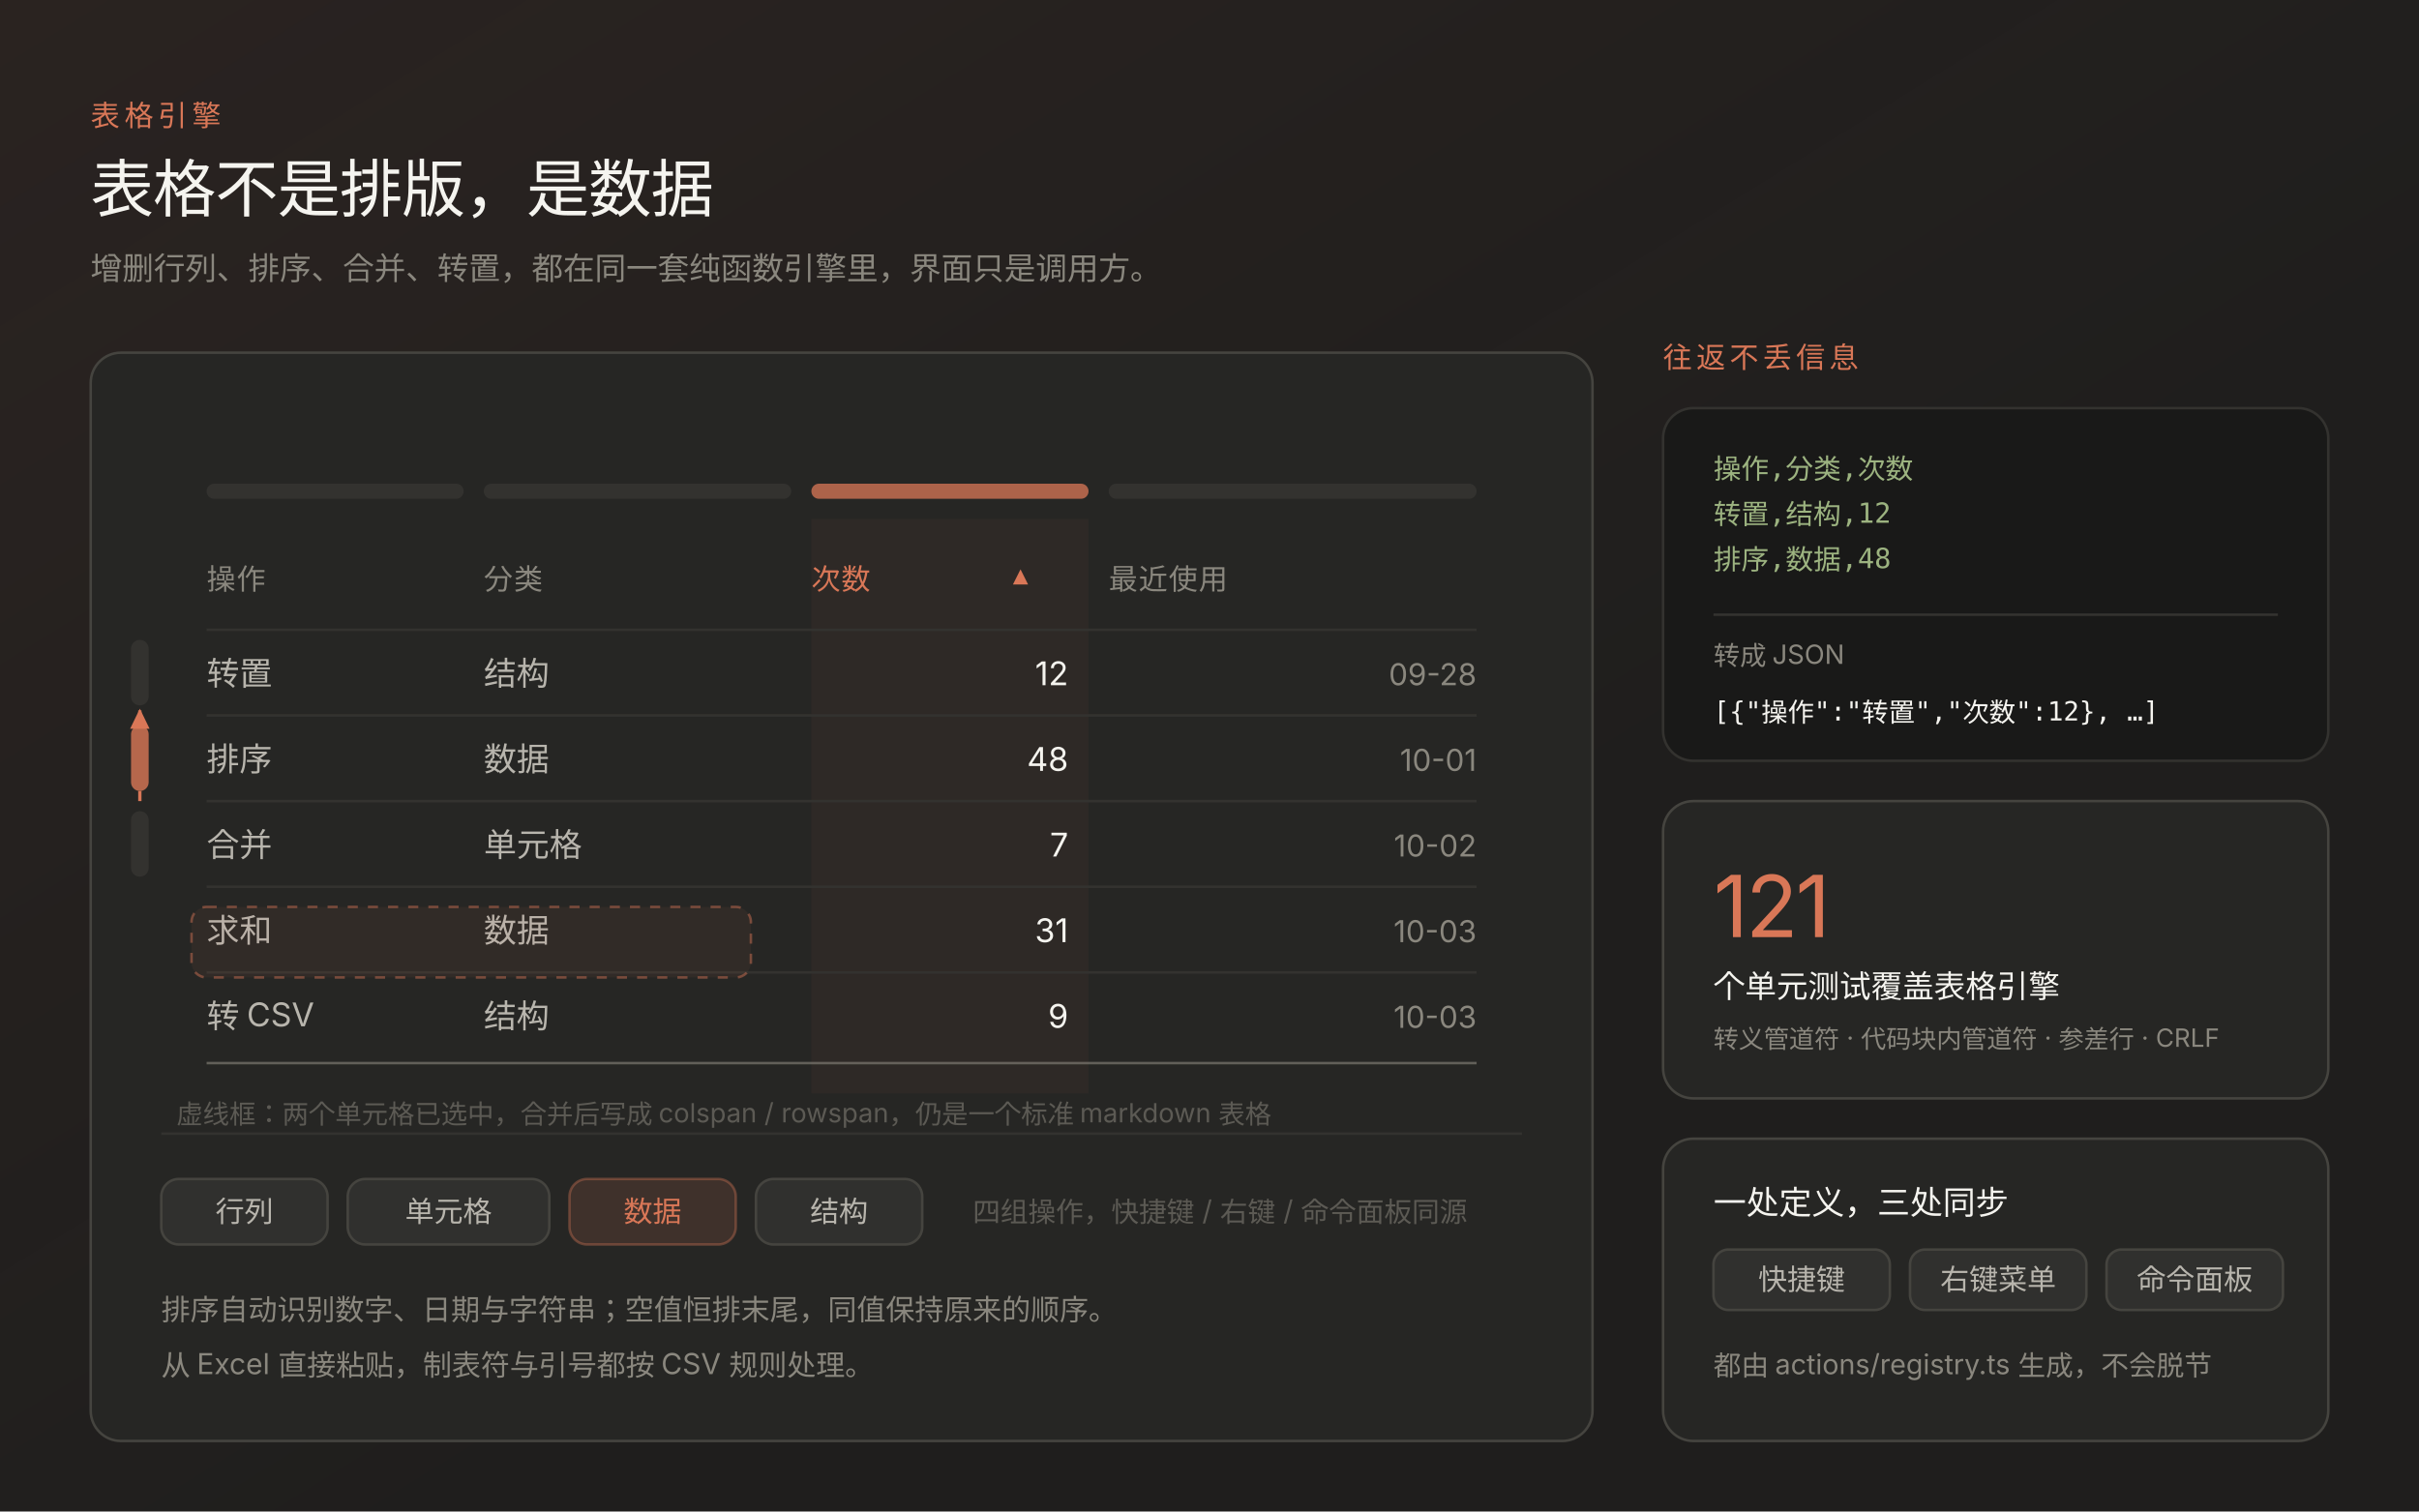
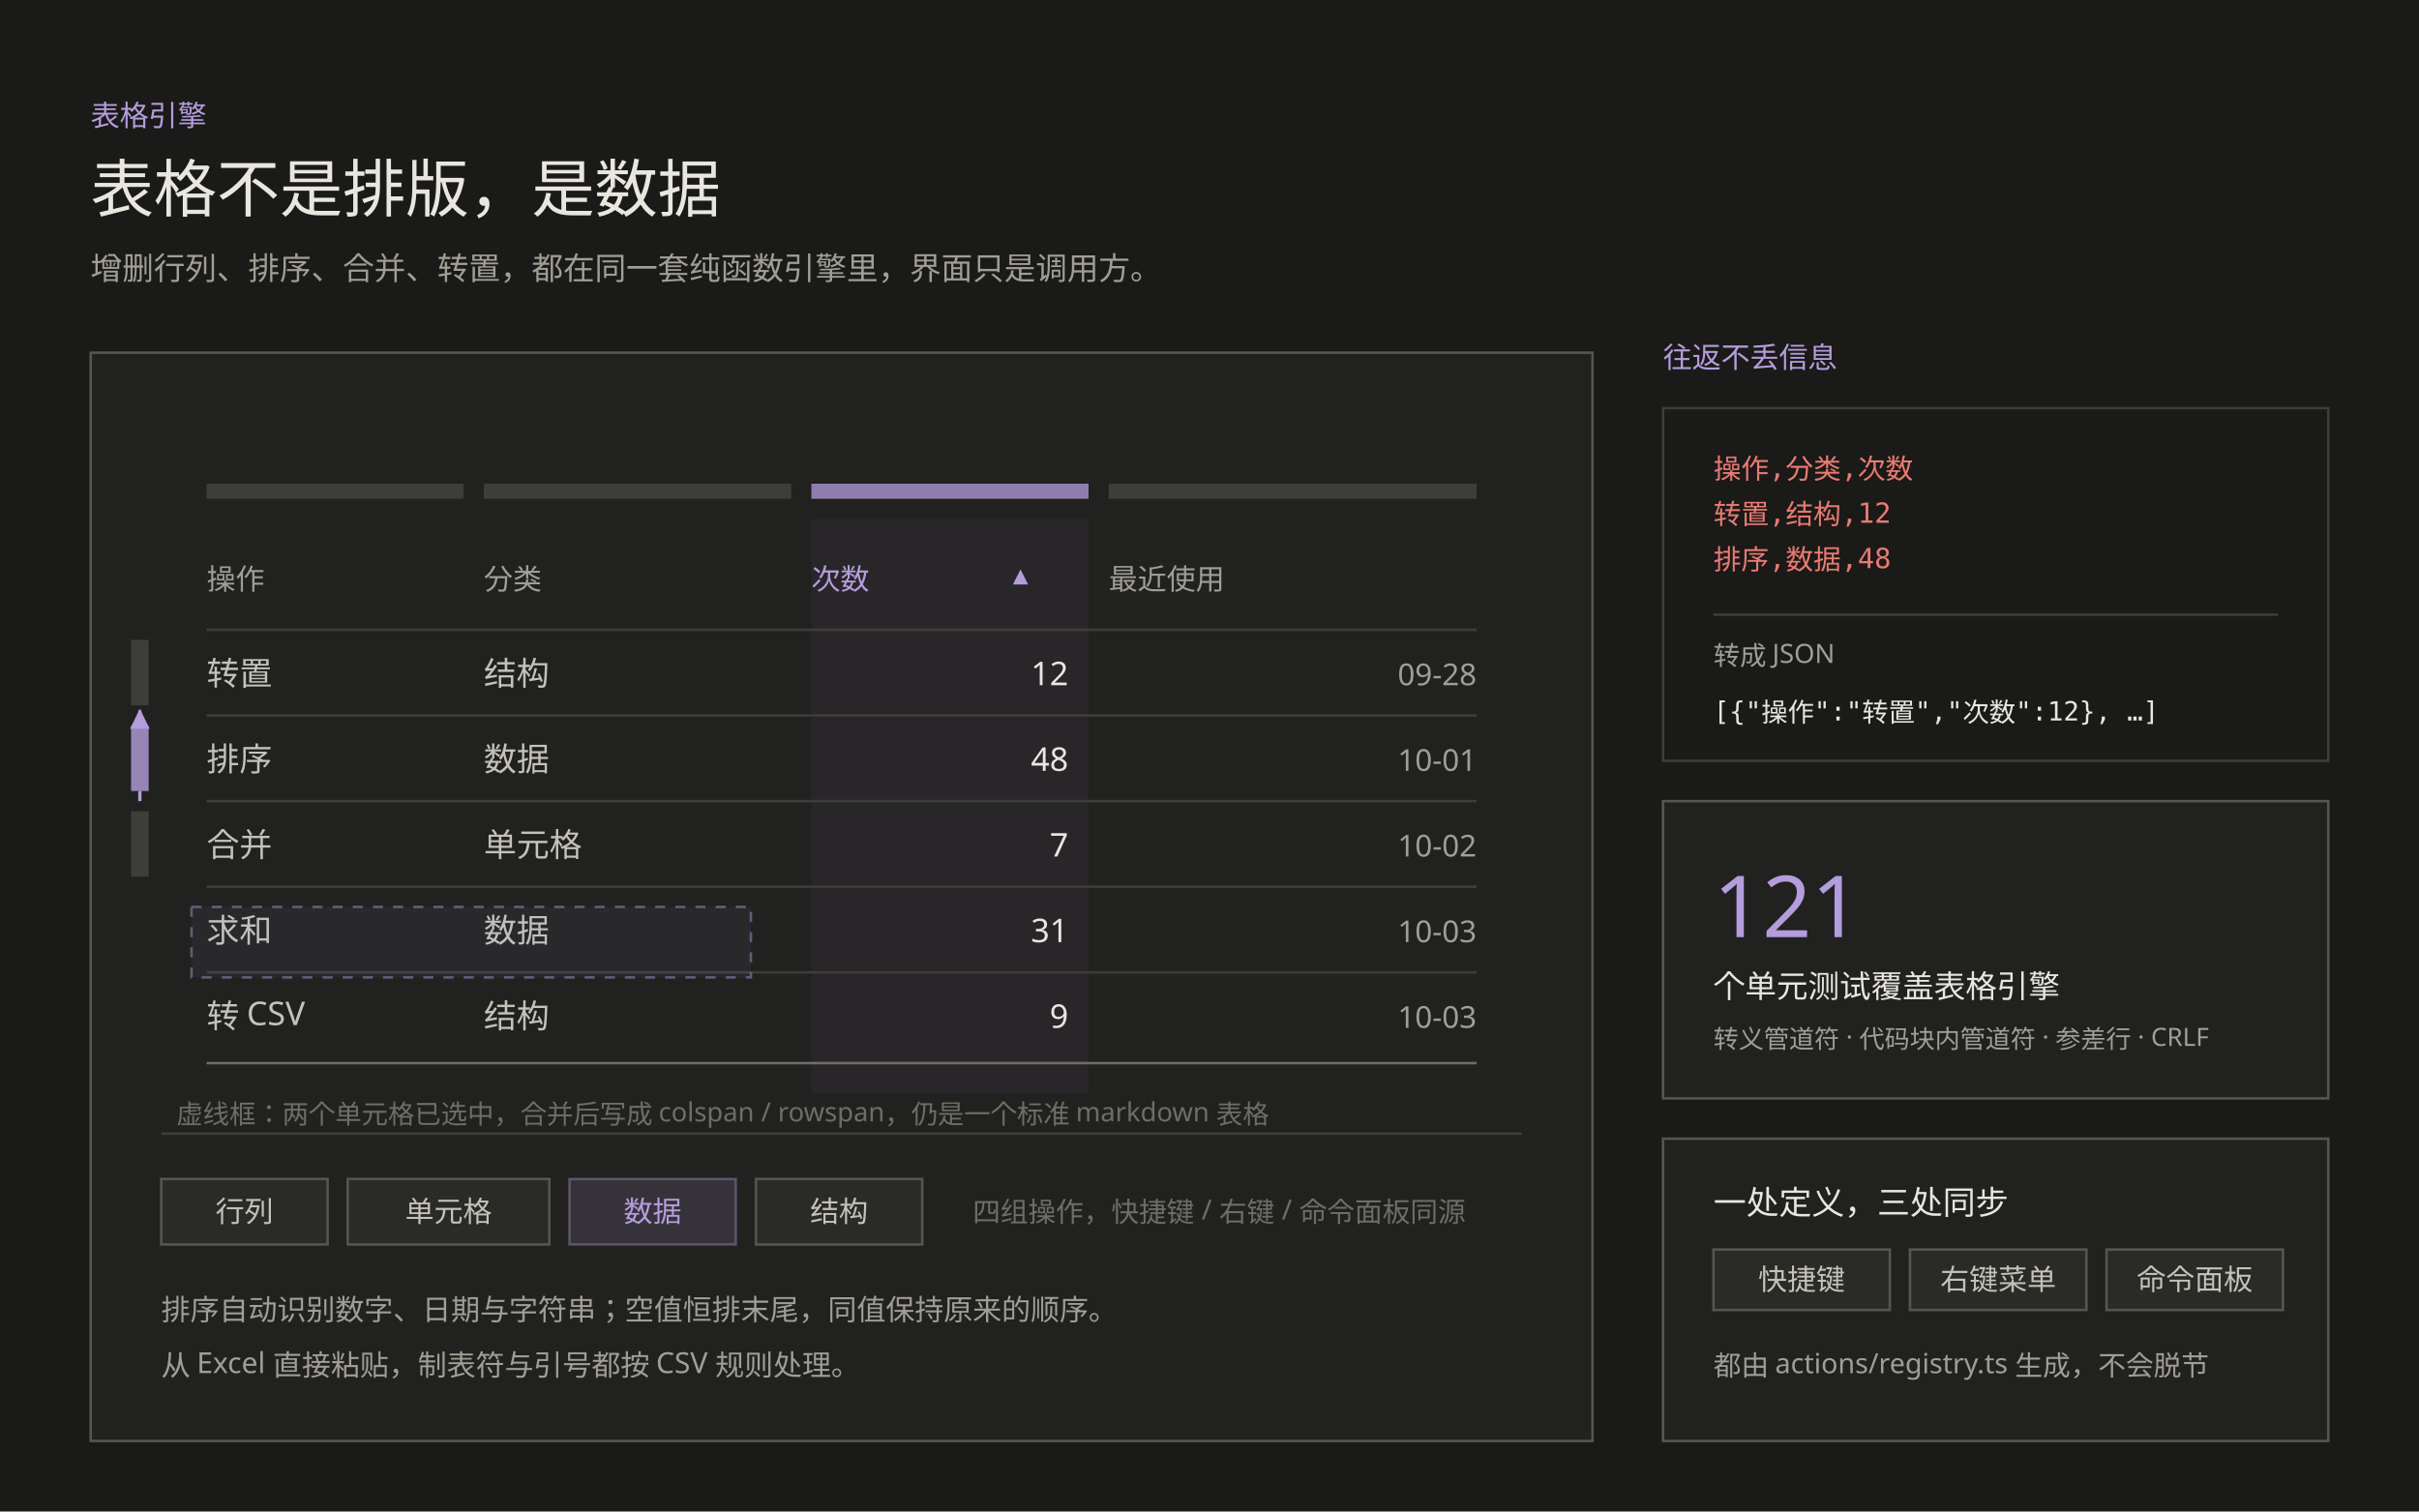
<svg xmlns="http://www.w3.org/2000/svg" width="960" height="600" viewBox="0 0 960 600" role="img" aria-label="表格引擎能力：排序、合并、移动行列，以及转 CSV 与 JSON 的往返">
  <defs>
-     <linearGradient id="wash3" x1="0" y1="0" x2="1" y2="1">
-       <stop offset="0" stop-color="#d97757" stop-opacity="0.06" />
-       <stop offset="0.6" stop-color="#d97757" stop-opacity="0" />
-     </linearGradient>
    <marker id="tip3" viewBox="0 0 8 8" refX="6.4" refY="4" markerWidth="7" markerHeight="7" orient="auto">
-       <path d="M0 0.6 L7 4 L0 7.4 z" fill="#d97757" />
+       <path d="M0 0.6 L7 4 L0 7.4 z" fill="#B49DDC" />
    </marker>
  </defs>
-   <rect width="960" height="600" fill="#1F1E1D" />
-   <rect width="960" height="600" fill="url(#wash3)" />
-   <g font-family="'Segoe UI Variable Text', 'Segoe UI', Inter, 'PingFang SC', 'Microsoft YaHei UI', 'Noto Sans SC', sans-serif">
-     <text x="36" y="50" fill="#D97757" font-size="11.5" letter-spacing="1.9">表格引擎</text>
-     <text x="36" y="84" fill="#F5F4EF" font-size="25" letter-spacing="-0.3">表格不是排版，是数据</text>
-     <text x="36" y="111" fill="#8A877E" font-size="12.5">增删行列、排序、合并、转置，都在同一套纯函数引擎里，界面只是调用方。</text>
-     <rect x="36" y="140" width="596" height="432" rx="12" fill="#262624" stroke="#45443F" />
-     <g fill="#33322F">
-       <rect x="52" y="254" width="7" height="26" rx="3.5" />
-       <rect x="52" y="322" width="7" height="26" rx="3.5" />
+   <rect width="960" height="600" fill="#1A1A18" />
+   <g font-family="'Microsoft YaHei UI', 'Segoe UI', sans-serif">
+     <text x="36" y="50" fill="#B49DDC" font-size="11.5">表格引擎</text>
+     <text x="36" y="84" fill="#E8E6DF" font-size="25">表格不是排版，是数据</text>
+     <text x="36" y="111" fill="#A09E95" font-size="12.5">增删行列、排序、合并、转置，都在同一套纯函数引擎里，界面只是调用方。</text>
+     <rect x="36" y="140" width="596" height="432" fill="#212120" stroke="#56564F" />
+     <g fill="#3D3D39">
+       <rect x="52" y="254" width="7" height="26" />
+       <rect x="52" y="322" width="7" height="26" />
    </g>
-     <rect x="52" y="288" width="7" height="26" rx="3.5" fill="#D97757" fill-opacity="0.8" />
-     <path d="M55.5 318 v-4 M55.5 286 v-4" stroke="#D97757" stroke-width="1.3" marker-end="url(#tip3)" />
+     <rect x="52" y="288" width="7" height="26" fill="#B49DDC" fill-opacity="0.8" />
+     <path d="M55.5 318 v-4 M55.5 286 v-4" stroke="#B49DDC" stroke-width="1.3" marker-end="url(#tip3)" />
    <g transform="translate(6,0)">
-       <g fill="#33322F">
-         <rect x="76" y="192" width="102" height="6" rx="3" />
-         <rect x="186" y="192" width="122" height="6" rx="3" />
-         <rect x="434" y="192" width="146" height="6" rx="3" />
+       <g fill="#3D3D39">
+         <rect x="76" y="192" width="102" height="6" />
+         <rect x="186" y="192" width="122" height="6" />
+         <rect x="434" y="192" width="146" height="6" />
      </g>
-       <rect x="316" y="192" width="110" height="6" rx="3" fill="#D97757" fill-opacity="0.75" />
-       <rect x="316" y="206" width="110" height="228" fill="#D97757" fill-opacity="0.05" />
-       <g stroke="#33322F">
+       <rect x="316" y="192" width="110" height="6" fill="#B49DDC" fill-opacity="0.75" />
+       <rect x="316" y="206" width="110" height="228" fill="#B49DDC" fill-opacity="0.05" />
+       <g stroke="#3D3D39">
        <line x1="76" y1="250" x2="580" y2="250" />
        <line x1="76" y1="284" x2="580" y2="284" />
        <line x1="76" y1="318" x2="580" y2="318" />
        <line x1="76" y1="352" x2="580" y2="352" />
        <line x1="76" y1="386" x2="580" y2="386" />
      </g>
-       <line x1="76" y1="422" x2="580" y2="422" stroke="#8A877E" stroke-opacity="0.6" />
-       <g font-size="11.5" fill="#8A877E" letter-spacing="0.4">
+       <line x1="76" y1="422" x2="580" y2="422" stroke="#A09E95" stroke-opacity="0.6" />
+       <g font-size="11.5" fill="#A09E95">
        <text x="76" y="234">操作</text>
        <text x="186" y="234">分类</text>
-         <text x="316" y="234" fill="#D97757">次数</text>
+         <text x="316" y="234" fill="#B49DDC">次数</text>
        <text x="434" y="234">最近使用</text>
      </g>
-       <path d="M396 232 l6 0 l-3 -6 z" fill="#D97757" />
-       <g font-size="13" fill="#B8B5AD">
+       <path d="M396 232 l6 0 l-3 -6 z" fill="#B49DDC" />
+       <g font-size="13" fill="#C4C2B9">
        <text x="76" y="272">转置</text>
        <text x="186" y="272">结构</text>
-         <text x="418" y="272" fill="#F5F4EF" text-anchor="end">12</text>
-         <text x="580" y="272" text-anchor="end" fill="#8A877E" font-size="12">09-28</text>
+         <text x="418" y="272" fill="#E8E6DF" text-anchor="end">12</text>
+         <text x="580" y="272" text-anchor="end" fill="#A09E95" font-size="12">09-28</text>
        <text x="76" y="306">排序</text>
        <text x="186" y="306">数据</text>
-         <text x="418" y="306" fill="#F5F4EF" text-anchor="end">48</text>
-         <text x="580" y="306" text-anchor="end" fill="#8A877E" font-size="12">10-01</text>
+         <text x="418" y="306" fill="#E8E6DF" text-anchor="end">48</text>
+         <text x="580" y="306" text-anchor="end" fill="#A09E95" font-size="12">10-01</text>
        <text x="76" y="340">合并</text>
        <text x="186" y="340">单元格</text>
-         <text x="418" y="340" fill="#F5F4EF" text-anchor="end">7</text>
-         <text x="580" y="340" text-anchor="end" fill="#8A877E" font-size="12">10-02</text>
+         <text x="418" y="340" fill="#E8E6DF" text-anchor="end">7</text>
+         <text x="580" y="340" text-anchor="end" fill="#A09E95" font-size="12">10-02</text>
        <text x="76" y="374">求和</text>
        <text x="186" y="374">数据</text>
-         <text x="418" y="374" fill="#F5F4EF" text-anchor="end">31</text>
-         <text x="580" y="374" text-anchor="end" fill="#8A877E" font-size="12">10-03</text>
+         <text x="418" y="374" fill="#E8E6DF" text-anchor="end">31</text>
+         <text x="580" y="374" text-anchor="end" fill="#A09E95" font-size="12">10-03</text>
        <text x="76" y="408">转 CSV</text>
        <text x="186" y="408">结构</text>
-         <text x="418" y="408" fill="#F5F4EF" text-anchor="end">9</text>
-         <text x="580" y="408" text-anchor="end" fill="#8A877E" font-size="12">10-03</text>
+         <text x="418" y="408" fill="#E8E6DF" text-anchor="end">9</text>
+         <text x="580" y="408" text-anchor="end" fill="#A09E95" font-size="12">10-03</text>
      </g>
-       <rect x="70" y="360" width="222" height="28" rx="6" fill="#D97757" fill-opacity="0.06" stroke="#D97757" stroke-opacity="0.45" stroke-dasharray="4 4" />
+       <rect x="70" y="360" width="222" height="28" fill="#B49DDC" fill-opacity="0.06" stroke="#B49DDC" stroke-opacity="0.45" stroke-dasharray="4 4" />
    </g>
-     <text x="70" y="446" fill="#5C5A54" font-size="10.5">虚线框：两个单元格已选中，合并后写成 colspan / rowspan，仍是一个标准 markdown 表格</text>
-     <line x1="64" y1="450" x2="604" y2="450" stroke="#33322F" />
+     <text x="70" y="446" fill="#6E6D66" font-size="10.5">虚线框：两个单元格已选中，合并后写成 colspan / rowspan，仍是一个标准 markdown 表格</text>
+     <line x1="64" y1="450" x2="604" y2="450" stroke="#3D3D39" />
    <g font-size="11.5">
-       <rect x="64" y="468" width="66" height="26" rx="7" fill="#30302E" stroke="#45443F" />
-       <text x="97" y="485" fill="#B8B5AD" text-anchor="middle">行列</text>
-       <rect x="138" y="468" width="80" height="26" rx="7" fill="#30302E" stroke="#45443F" />
-       <text x="178" y="485" fill="#B8B5AD" text-anchor="middle">单元格</text>
-       <rect x="226" y="468" width="66" height="26" rx="7" fill="#D97757" fill-opacity="0.14" stroke="#D97757" stroke-opacity="0.36" />
-       <text x="259" y="485" fill="#D97757" text-anchor="middle">数据</text>
-       <rect x="300" y="468" width="66" height="26" rx="7" fill="#30302E" stroke="#45443F" />
-       <text x="333" y="485" fill="#B8B5AD" text-anchor="middle">结构</text>
+       <rect x="64" y="468" width="66" height="26" fill="#2A2A27" stroke="#56564F" />
+       <text x="97" y="485" fill="#C4C2B9" text-anchor="middle">行列</text>
+       <rect x="138" y="468" width="80" height="26" fill="#2A2A27" stroke="#56564F" />
+       <text x="178" y="485" fill="#C4C2B9" text-anchor="middle">单元格</text>
+       <rect x="226" y="468" width="66" height="26" fill="#B49DDC" fill-opacity="0.14" stroke="#B49DDC" stroke-opacity="0.36" />
+       <text x="259" y="485" fill="#B49DDC" text-anchor="middle">数据</text>
+       <rect x="300" y="468" width="66" height="26" fill="#2A2A27" stroke="#56564F" />
+       <text x="333" y="485" fill="#C4C2B9" text-anchor="middle">结构</text>
    </g>
-     <text x="386" y="485" fill="#5C5A54" font-size="11">四组操作，快捷键 / 右键 / 命令面板同源</text>
-     <text x="64" y="524" fill="#8A877E" font-size="11.5">排序自动识别数字、日期与字符串；空值恒排末尾，同值保持原来的顺序。</text>
-     <text x="64" y="546" fill="#8A877E" font-size="11.5">从 Excel 直接粘贴，制表符与引号都按 CSV 规则处理。</text>
-     <text x="660" y="146" fill="#D97757" font-size="11.5" letter-spacing="1.7">往返不丢信息</text>
-     <rect x="660" y="162" width="264" height="140" rx="12" fill="#191918" stroke="#33322F" />
-     <g font-size="11" font-family="'Cascadia Code', Consolas, 'Sarasa Mono SC', monospace">
-       <text x="680" y="190" fill="#9CB380">操作,分类,次数</text>
-       <text x="680" y="208" fill="#9CB380">转置,结构,12</text>
-       <text x="680" y="226" fill="#9CB380">排序,数据,48</text>
+     <text x="386" y="485" fill="#6E6D66" font-size="11">四组操作，快捷键 / 右键 / 命令面板同源</text>
+     <text x="64" y="524" fill="#A09E95" font-size="11.5">排序自动识别数字、日期与字符串；空值恒排末尾，同值保持原来的顺序。</text>
+     <text x="64" y="546" fill="#A09E95" font-size="11.5">从 Excel 直接粘贴，制表符与引号都按 CSV 规则处理。</text>
+     <text x="660" y="146" fill="#B49DDC" font-size="11.5">往返不丢信息</text>
+     <rect x="660" y="162" width="264" height="140" fill="#1A1A18" stroke="#3D3D39" />
+     <g font-size="11" font-family="Consolas, monospace">
+       <text x="680" y="190" fill="#EA7A72">操作,分类,次数</text>
+       <text x="680" y="208" fill="#EA7A72">转置,结构,12</text>
+       <text x="680" y="226" fill="#EA7A72">排序,数据,48</text>
    </g>
-     <line x1="680" y1="244" x2="904" y2="244" stroke="#33322F" />
-     <text x="680" y="264" fill="#8A877E" font-size="10.5">转成 JSON</text>
-     <text x="680" y="286" fill="#F5F4EF" font-size="10.5" font-family="'Cascadia Code', Consolas, 'Sarasa Mono SC', monospace">[{"操作":"转置","次数":12}, …]</text>
-     <rect x="660" y="318" width="264" height="118" rx="12" fill="#262624" stroke="#45443F" />
-     <text x="680" y="372" fill="#D97757" font-size="34" letter-spacing="-1">121</text>
-     <text x="680" y="396" fill="#F5F4EF" font-size="12.5">个单元测试覆盖表格引擎</text>
-     <text x="680" y="416" fill="#8A877E" font-size="10">转义管道符 · 代码块内管道符 · 参差行 · CRLF</text>
-     <rect x="660" y="452" width="264" height="120" rx="12" fill="#262624" stroke="#45443F" />
-     <text x="680" y="482" fill="#F5F4EF" font-size="13">一处定义，三处同步</text>
+     <line x1="680" y1="244" x2="904" y2="244" stroke="#3D3D39" />
+     <text x="680" y="264" fill="#A09E95" font-size="10.5">转成 JSON</text>
+     <text x="680" y="286" fill="#E8E6DF" font-size="10.5" font-family="Consolas, monospace">[{"操作":"转置","次数":12}, …]</text>
+     <rect x="660" y="318" width="264" height="118" fill="#212120" stroke="#56564F" />
+     <text x="680" y="372" fill="#B49DDC" font-size="34">121</text>
+     <text x="680" y="396" fill="#E8E6DF" font-size="12.5">个单元测试覆盖表格引擎</text>
+     <text x="680" y="416" fill="#A09E95" font-size="10">转义管道符 · 代码块内管道符 · 参差行 · CRLF</text>
+     <rect x="660" y="452" width="264" height="120" fill="#212120" stroke="#56564F" />
+     <text x="680" y="482" fill="#E8E6DF" font-size="13">一处定义，三处同步</text>
    <g font-size="11.5">
-       <rect x="680" y="496" width="70" height="24" rx="6" fill="#30302E" stroke="#45443F" />
-       <text x="715" y="512" fill="#B8B5AD" text-anchor="middle">快捷键</text>
-       <rect x="758" y="496" width="70" height="24" rx="6" fill="#30302E" stroke="#45443F" />
-       <text x="793" y="512" fill="#B8B5AD" text-anchor="middle">右键菜单</text>
-       <rect x="836" y="496" width="70" height="24" rx="6" fill="#30302E" stroke="#45443F" />
-       <text x="871" y="512" fill="#B8B5AD" text-anchor="middle">命令面板</text>
+       <rect x="680" y="496" width="70" height="24" fill="#2A2A27" stroke="#56564F" />
+       <text x="715" y="512" fill="#C4C2B9" text-anchor="middle">快捷键</text>
+       <rect x="758" y="496" width="70" height="24" fill="#2A2A27" stroke="#56564F" />
+       <text x="793" y="512" fill="#C4C2B9" text-anchor="middle">右键菜单</text>
+       <rect x="836" y="496" width="70" height="24" fill="#2A2A27" stroke="#56564F" />
+       <text x="871" y="512" fill="#C4C2B9" text-anchor="middle">命令面板</text>
    </g>
-     <text x="680" y="546" fill="#8A877E" font-size="11">都由 actions/registry.ts 生成，不会脱节</text>
+     <text x="680" y="546" fill="#A09E95" font-size="11">都由 actions/registry.ts 生成，不会脱节</text>
  </g>
</svg>
